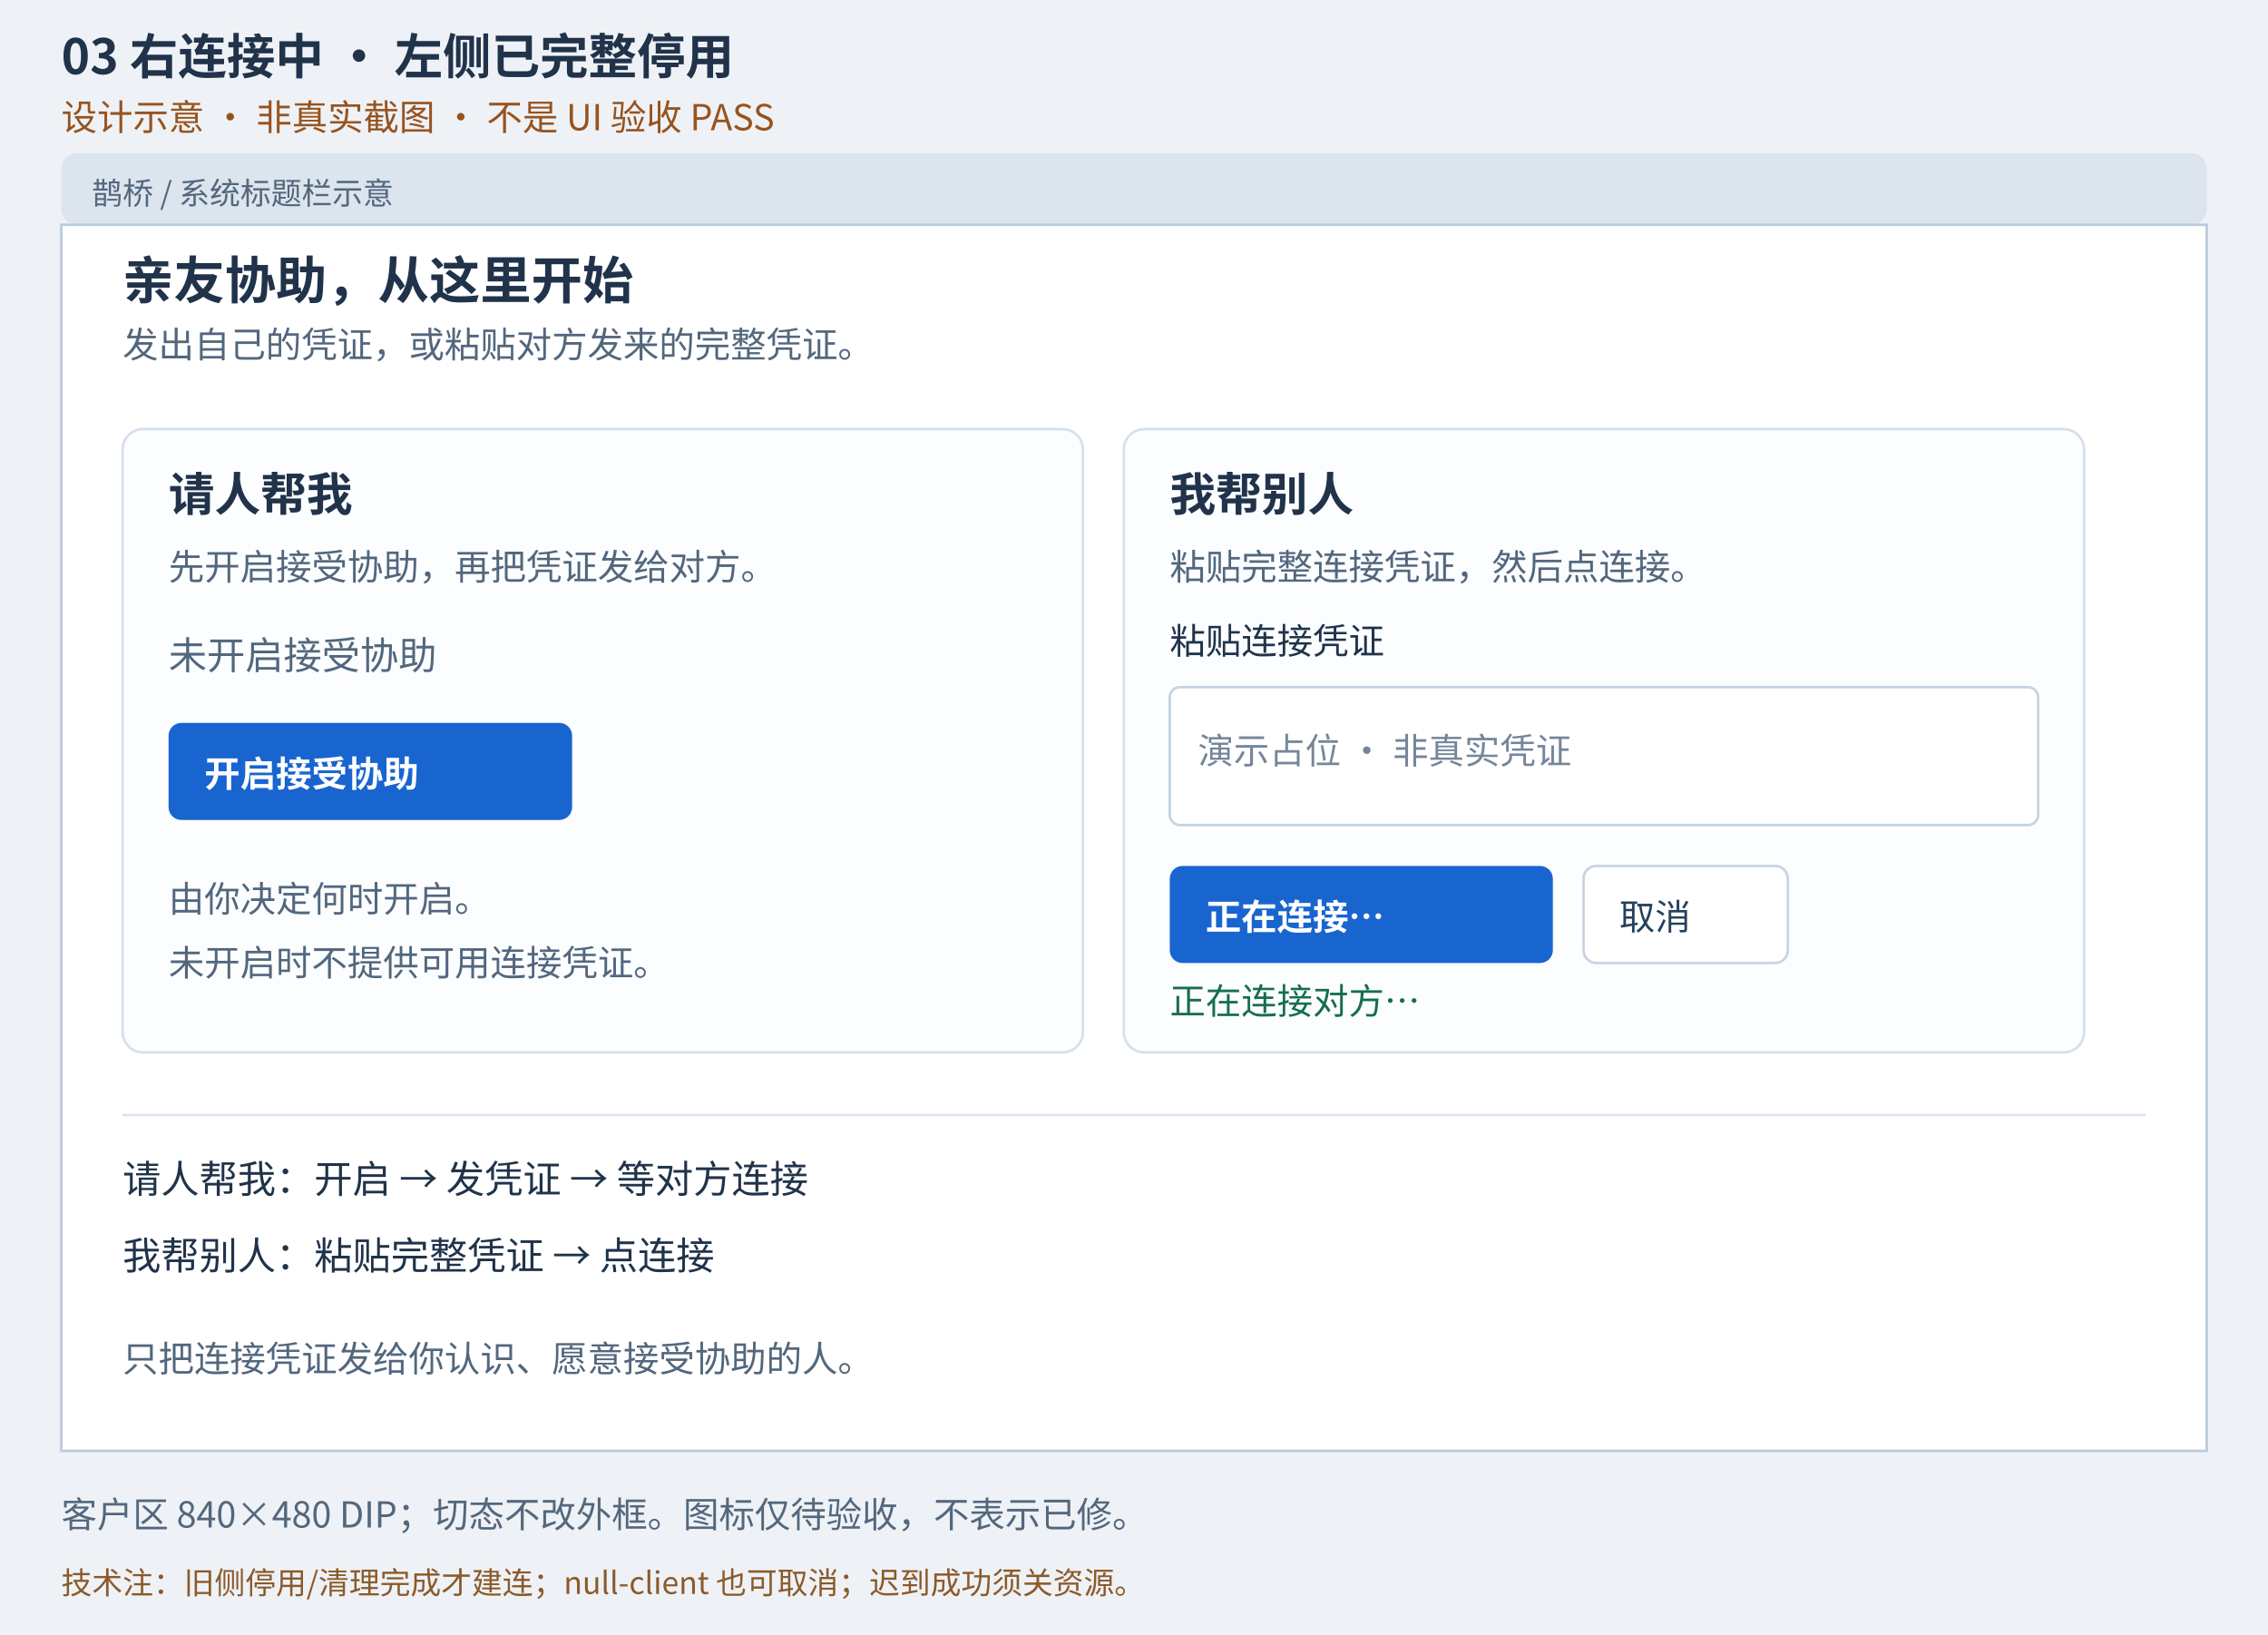
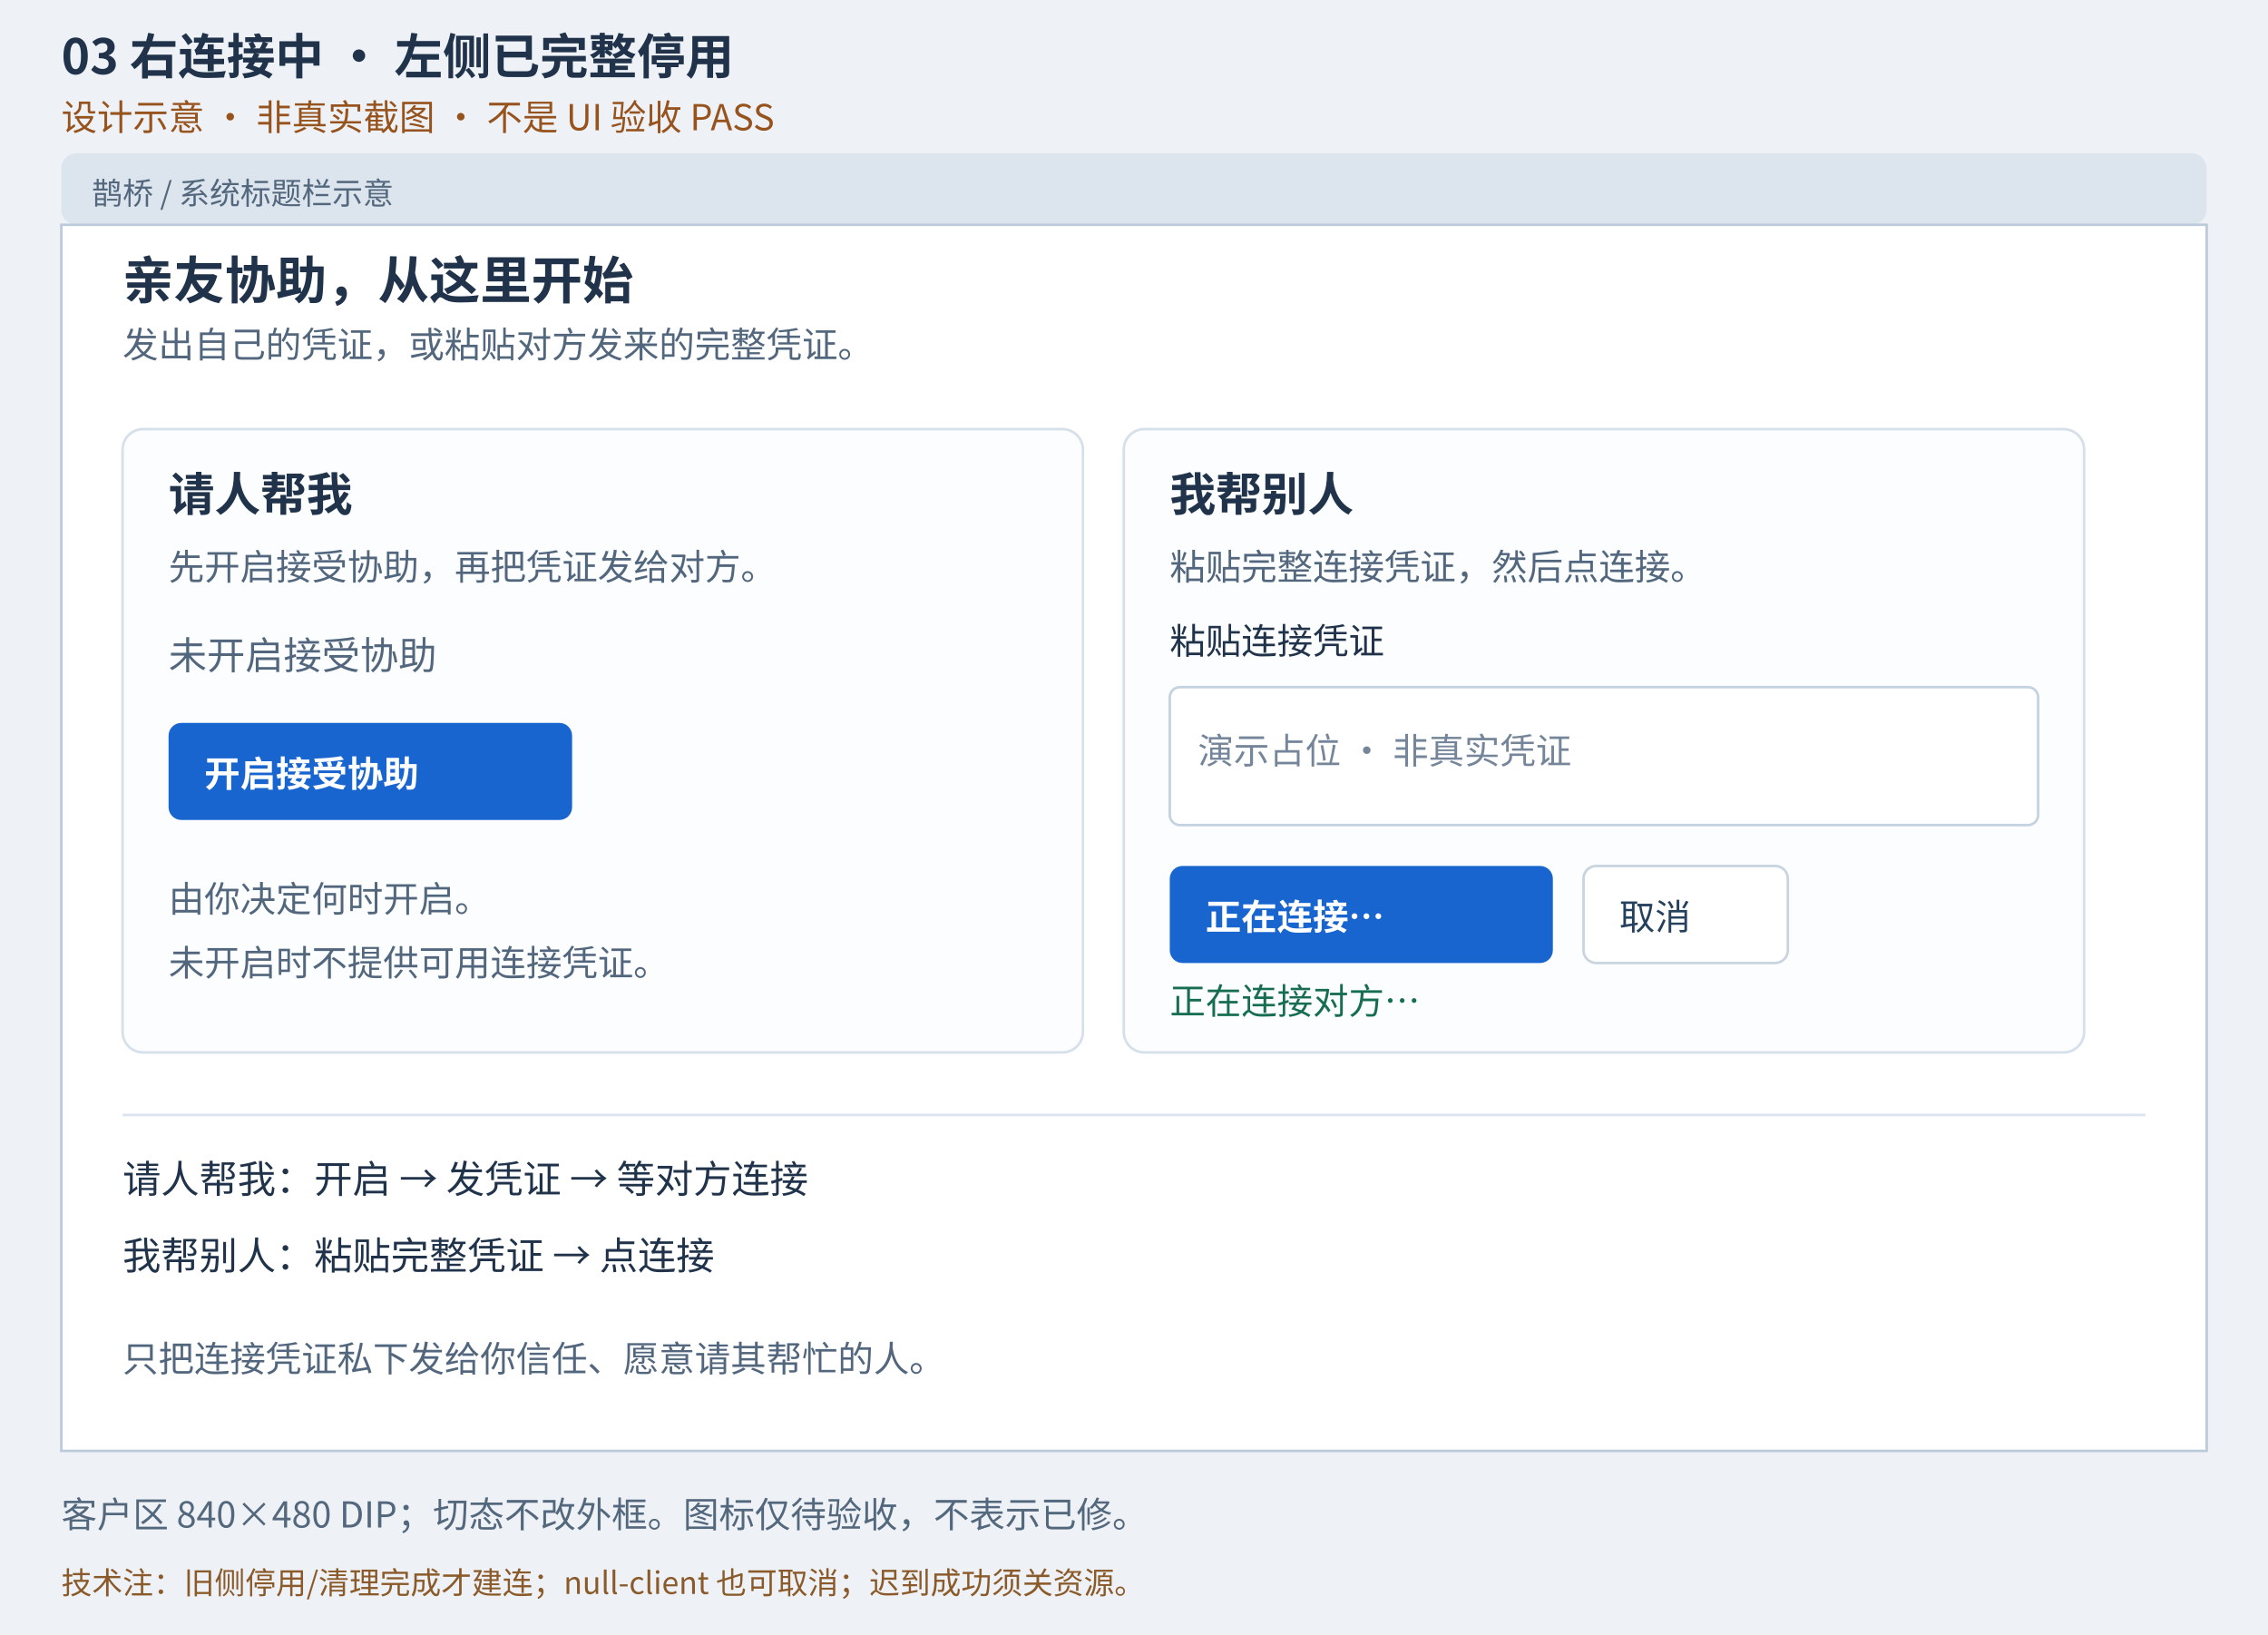
<svg xmlns="http://www.w3.org/2000/svg" width="888" height="640" viewBox="0 0 888 640">
  <rect x="0" y="0" width="888" height="640" rx="0" fill="#eef2f6" />
  <text x="24" y="29" font-family="Noto Sans CJK SC, sans-serif" font-size="19" fill="#20334a" font-weight="700">03 右连接中 · 左侧已完整停用</text>
  <text x="24" y="51" font-family="Noto Sans CJK SC, sans-serif" font-size="14" fill="#97531e">设计示意 · 非真实截图 · 不是 UI 验收 PASS</text>
  <rect x="24" y="60" width="840" height="28" rx="6" fill="#dce4ee" />
  <text x="36" y="80" font-family="Noto Sans CJK SC, sans-serif" font-size="12" fill="#53677d">鹊桥  /  系统标题栏示意</text>
  <rect x="24" y="88" width="840" height="480" rx="0" fill="#ffffff" stroke="#bccbdc" stroke-width="1" />
  <text x="24" y="598" font-family="Noto Sans CJK SC, sans-serif" font-size="14" fill="#53677d">客户区 840×480 DIP；切态不改外框。图标仅待验收，不表示已修。</text>
  <text x="48" y="117" font-family="Noto Sans CJK SC, sans-serif" font-size="20" fill="#20334a" font-weight="700">亲友协助，从这里开始</text>
  <text x="48" y="140" font-family="Noto Sans CJK SC, sans-serif" font-size="14" fill="#52677d">发出自己的凭证，或粘贴对方发来的完整凭证。</text>
  <rect x="48" y="168" width="376" height="244" rx="8" fill="#fbfdff" stroke="#d6e0eb" stroke-width="1" />
  <text x="66" y="200" font-family="Noto Sans CJK SC, sans-serif" font-size="18" fill="#20334a" font-weight="700">请人帮我</text>
  <text x="66" y="227" font-family="Noto Sans CJK SC, sans-serif" font-size="14" fill="#52677d">先开启接受协助，再把凭证发给对方。</text>
  <rect x="440" y="168" width="376" height="244" rx="8" fill="#fbfdff" stroke="#d6e0eb" stroke-width="1" />
  <text x="458" y="200" font-family="Noto Sans CJK SC, sans-serif" font-size="18" fill="#20334a" font-weight="700">我帮别人</text>
  <text x="458" y="227" font-family="Noto Sans CJK SC, sans-serif" font-size="14" fill="#52677d">粘贴完整连接凭证，然后点连接。</text>
  <text x="66" y="262" font-family="Noto Sans CJK SC, sans-serif" font-size="15" fill="#52677d">未开启接受协助</text>
  <rect x="66" y="283" width="158" height="38" rx="5" fill="#1965cf" />
  <text x="80" y="308" font-family="Noto Sans CJK SC, sans-serif" font-size="14" fill="#ffffff" font-weight="700">开启接受协助</text>
  <text x="66" y="357" font-family="Noto Sans CJK SC, sans-serif" font-size="14" fill="#52677d">由你决定何时开启。</text>
  <text x="66" y="382" font-family="Noto Sans CJK SC, sans-serif" font-size="14" fill="#52677d">未开启时不提供可用连接凭证。</text>
  <text x="458" y="256" font-family="Noto Sans CJK SC, sans-serif" font-size="14" fill="#20334a">粘贴连接凭证</text>
  <rect x="458" y="269" width="340" height="54" rx="4" fill="#ffffff" stroke="#c5d2e1" stroke-width="1" />
  <text x="469" y="299" font-family="Noto Sans CJK SC, sans-serif" font-size="14" fill="#75869a">演示占位 · 非真实凭证</text>
  <rect x="458" y="339" width="150" height="38" rx="5" fill="#1965cf" />
  <text x="472" y="364" font-family="Noto Sans CJK SC, sans-serif" font-size="14" fill="#ffffff" font-weight="700">正在连接…</text>
  <rect x="620" y="339" width="80" height="38" rx="5" fill="#ffffff" stroke="#c9d4e1" stroke-width="1" />
  <text x="634" y="364" font-family="Noto Sans CJK SC, sans-serif" font-size="14" fill="#25415e">取消</text>
  <text x="458" y="397" font-family="Noto Sans CJK SC, sans-serif" font-size="14" fill="#166d50">正在连接对方…</text>
  <rect x="48" y="436" width="792" height="1" rx="0" fill="#dce5ef" />
  <text x="48" y="467" font-family="Noto Sans CJK SC, sans-serif" font-size="15" fill="#20334a">请人帮我：开启 → 发凭证 → 等对方连接</text>
  <text x="48" y="497" font-family="Noto Sans CJK SC, sans-serif" font-size="15" fill="#20334a">我帮别人：粘贴完整凭证 → 点连接</text>
-   <text x="48" y="537" font-family="Noto Sans CJK SC, sans-serif" font-size="14" fill="#52677d">只把连接凭证发给你认识、愿意接受协助的人。</text>
+   <text x="48" y="537" font-family="Noto Sans CJK SC, sans-serif" font-size="14" fill="#52677d">只把连接凭证私下发给你信任、愿意请其帮忙的人。</text>
  <text x="24" y="624" font-family="Noto Sans CJK SC, sans-serif" font-size="12" fill="#8b5a2a">技术注：旧侧停用/清理完成才建连；null-client 也可取消；迟到成功须关资源。</text>
</svg>
